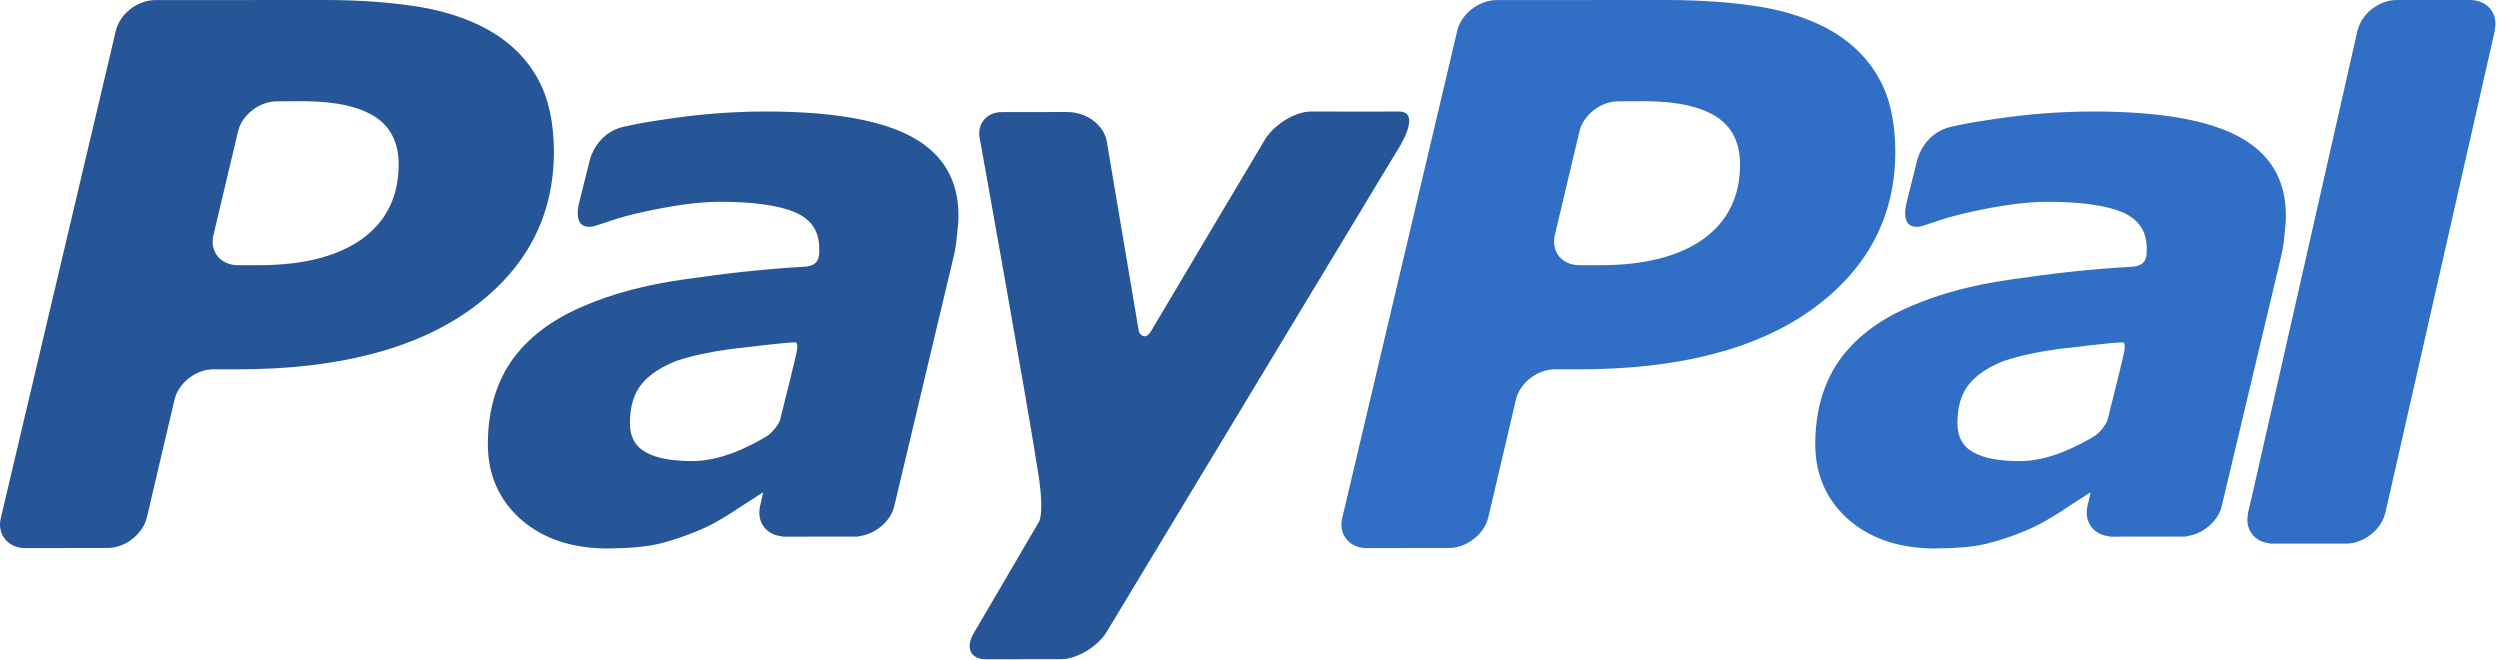
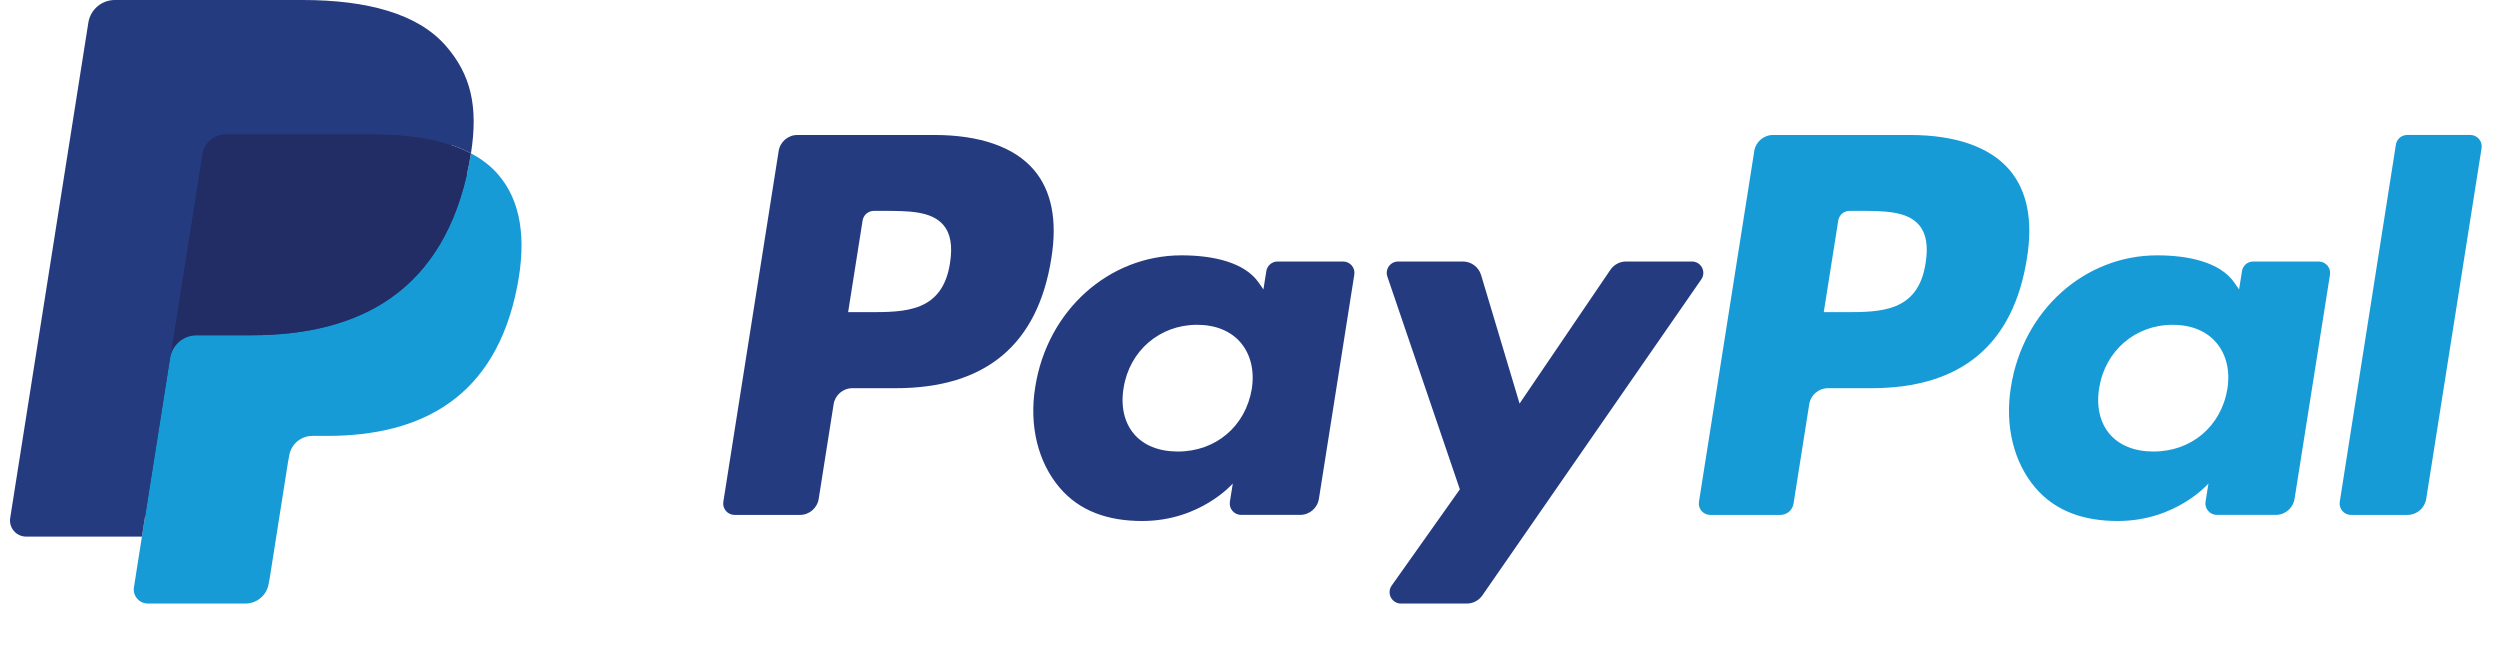
- <svg xmlns="http://www.w3.org/2000/svg" width="250" height="66" viewBox="0 0 250 66" fill="none">
-   <path fill-rule="evenodd" clip-rule="evenodd" d="M247.001 0H239.683C239.679 0 239.675 0.001 239.672 0.001L239.668 0C237.993 0 236.294 1.249 235.819 2.839C235.8 2.903 235.767 2.964 235.752 3.031C235.752 3.031 235.577 3.807 235.275 5.147L225.223 49.506C224.991 50.508 224.836 51.162 224.789 51.332L224.808 51.356C224.46 52.907 225.417 54.189 226.989 54.332L227.01 54.362H234.605C236.269 54.362 237.958 53.125 238.447 51.556C238.471 51.479 238.508 51.408 238.526 51.332L249.49 3.029L249.473 3.023C249.846 1.371 248.753 0 247.001 0ZM209.468 43.596C208.453 44.219 207.38 44.752 206.257 45.206C204.747 45.799 203.315 46.11 201.991 46.11C199.958 46.11 198.396 45.83 197.34 45.231C196.283 44.664 195.728 43.677 195.746 42.264C195.746 40.633 196.133 39.368 196.933 38.376C197.739 37.421 198.937 36.653 200.422 36.08C201.899 35.592 203.716 35.191 205.813 34.903C207.677 34.674 211.364 34.26 211.836 34.257C212.308 34.253 212.621 34 212.411 35.224C212.317 35.756 211.253 40.011 210.765 41.946C210.623 42.525 209.831 43.37 209.468 43.596C209.831 43.37 209.468 43.596 209.468 43.596ZM223.935 13.69C220.83 12.003 215.973 11.15 209.326 11.15C206.04 11.15 202.737 11.407 199.422 11.908C196.99 12.271 196.739 12.331 195.228 12.651C192.119 13.31 191.639 16.341 191.639 16.341L190.64 20.339C190.074 22.897 191.57 22.791 192.237 22.593C193.594 22.194 194.33 21.797 197.1 21.187C199.747 20.602 202.544 20.164 204.776 20.181C208.049 20.181 210.538 20.531 212.192 21.203C213.848 21.906 214.668 23.103 214.668 24.815C214.673 25.222 214.684 25.607 214.533 25.943C214.397 26.256 214.136 26.559 213.353 26.662C208.682 26.932 205.329 27.347 201.291 27.92C197.307 28.467 193.821 29.402 190.907 30.699C187.801 32.04 185.477 33.836 183.874 36.111C182.315 38.396 181.531 41.164 181.527 44.424C181.527 47.505 182.664 50.018 184.865 51.969C187.091 53.894 189.987 54.847 193.491 54.847C195.68 54.833 197.394 54.679 198.622 54.38C199.838 54.082 201.163 53.657 202.563 53.067C203.61 52.641 204.739 52.025 205.931 51.252C207.125 50.477 207.951 49.927 209.012 49.251L209.05 49.315L208.752 50.596C208.75 50.608 208.732 50.615 208.732 50.627L208.742 50.651C208.401 52.195 209.354 53.479 210.924 53.63L210.944 53.657H211.083L211.088 53.664C212.131 53.664 215.709 53.663 217.381 53.657H218.549C218.626 53.657 218.634 53.634 218.664 53.617C220.268 53.426 221.805 52.154 222.167 50.627L228.139 25.529C228.277 24.939 228.385 24.257 228.45 23.472C228.524 22.68 228.612 22.028 228.586 21.556C228.6 18.004 227.032 15.379 223.935 13.69ZM187.973 7.973C186.954 6.043 185.415 4.488 183.469 3.278C181.474 2.07 179.103 1.228 176.358 0.736C173.643 0.273 170.416 0.008 166.738 0L149.628 0.008C147.867 0.037 146.138 1.384 145.731 3.043L134.228 51.783C133.808 53.439 134.952 54.82 136.682 54.81L144.892 54.796C146.633 54.81 148.407 53.439 148.818 51.783L151.593 39.955C151.983 38.297 153.753 36.909 155.522 36.933H157.856C167.87 36.933 175.635 34.93 181.194 30.943C186.741 26.935 189.532 21.679 189.532 15.141C189.514 12.286 189.015 9.881 187.973 7.973ZM170.319 23.915C167.868 25.65 164.429 26.52 160.004 26.52H157.968C156.208 26.54 155.071 25.154 155.489 23.493L157.942 13.148C158.308 11.512 160.094 10.12 161.83 10.133L164.518 10.12C167.657 10.133 170.004 10.645 171.625 11.661C173.219 12.689 173.992 14.284 174.004 16.409C174.011 19.648 172.78 22.139 170.319 23.915Z" fill="#306FC5" />
-   <path fill-rule="evenodd" clip-rule="evenodd" d="M131.11 11.15C129.552 11.15 127.509 12.385 126.541 13.878C126.541 13.878 116.12 31.378 115.096 33.127C114.54 34.068 113.976 33.47 113.882 33.12C113.806 32.695 110.652 13.993 110.652 13.993C110.298 12.487 108.692 11.195 106.684 11.201L100.185 11.21C98.619 11.21 97.642 12.439 97.99 13.925C97.99 13.925 102.958 41.504 103.926 47.99C104.409 51.578 103.876 52.214 103.876 52.214L97.436 63.212C96.493 64.704 97.01 65.926 98.569 65.926L106.099 65.92C107.659 65.92 109.724 64.704 110.652 63.21L139.623 15.216C139.623 15.216 142.394 11.116 139.838 11.15C138.095 11.174 131.11 11.15 131.11 11.15ZM76.72 43.596C75.706 44.219 74.634 44.749 73.511 45.205C72.001 45.795 70.562 46.108 69.242 46.108C67.215 46.108 65.649 45.827 64.591 45.231C63.535 44.662 62.978 43.675 62.996 42.262C62.996 40.635 63.386 39.365 64.186 38.375C64.993 37.419 66.185 36.649 67.67 36.077C69.151 35.587 70.973 35.191 73.064 34.903C74.928 34.674 78.62 34.261 79.09 34.255C79.557 34.254 79.872 33.998 79.662 35.221C79.571 35.753 78.505 40.011 78.017 41.944C77.87 42.527 77.078 43.372 76.72 43.596C77.078 43.372 76.72 43.596 76.72 43.596ZM91.192 13.689C88.087 12.002 83.231 11.15 76.585 11.15C73.297 11.15 69.995 11.405 66.679 11.907C64.242 12.267 63.998 12.329 62.485 12.649C59.374 13.31 58.896 16.339 58.896 16.339L57.897 20.339C57.332 22.895 58.83 22.79 59.494 22.591C60.848 22.192 61.588 21.797 64.358 21.184C67.001 20.602 69.802 20.165 72.031 20.18C75.307 20.18 77.793 20.528 79.448 21.2C81.105 21.903 81.921 23.103 81.921 24.814C81.931 25.221 81.94 25.607 81.793 25.94C81.654 26.256 81.39 26.557 80.607 26.659C75.941 26.933 72.59 27.347 68.545 27.92C64.561 28.467 61.077 29.402 58.161 30.697C55.055 32.039 52.733 33.837 51.134 36.111C49.569 38.395 48.787 41.162 48.784 44.424C48.784 47.504 49.922 50.018 52.12 51.968C54.348 53.893 57.241 54.847 60.745 54.847C62.936 54.833 64.648 54.676 65.88 54.38C67.094 54.079 68.422 53.657 69.816 53.067C70.867 52.641 71.993 52.022 73.187 51.251C74.377 50.477 75.208 49.927 76.272 49.251L76.305 49.314L76.007 50.594C76.004 50.606 75.988 50.614 75.988 50.629L76 50.649C75.659 52.196 76.609 53.479 78.181 53.628L78.201 53.657H78.338L78.342 53.667C79.387 53.667 82.967 53.661 84.635 53.657H85.804C85.882 53.657 85.893 53.632 85.918 53.616C87.526 53.419 89.058 52.15 89.424 50.629L95.396 25.528C95.531 24.939 95.641 24.257 95.701 23.474C95.781 22.677 95.868 22.028 95.844 21.558C95.858 18.003 94.288 15.377 91.192 13.689ZM53.832 7.973C52.813 6.043 51.274 4.488 49.328 3.278C47.333 2.07 44.962 1.228 42.217 0.736C39.503 0.273 36.275 0.008 32.598 0L15.488 0.008C13.726 0.037 11.997 1.384 11.59 3.043L0.087 51.783C-0.333 53.439 0.812 54.82 2.542 54.81L10.752 54.796C12.492 54.81 14.267 53.439 14.678 51.783L17.453 39.955C17.842 38.297 19.612 36.909 21.382 36.933H23.715C33.73 36.933 41.494 34.93 47.054 30.943C52.6 26.935 55.392 21.679 55.392 15.141C55.374 12.286 54.875 9.881 53.832 7.973ZM36.179 23.915C33.728 25.65 30.289 26.52 25.863 26.52H23.828C22.068 26.54 20.93 25.154 21.349 23.493L23.802 13.148C24.168 11.512 25.954 10.12 27.69 10.133L30.378 10.12C33.516 10.133 35.864 10.645 37.485 11.661C39.079 12.689 39.852 14.284 39.864 16.409C39.871 19.648 38.64 22.139 36.179 23.915Z" fill="#265697" />
+ <svg xmlns="http://www.w3.org/2000/svg" version="1.1" id="Layer_1" x="0px" y="0px" width="250px" height="66px" viewBox="0 0 124 33" enable-background="new 0 0 124 33" xml:space="preserve">
+   <path fill="#253B80" d="M46.211,6.749h-6.839c-0.468,0-0.866,0.34-0.939,0.802l-2.766,17.537c-0.055,0.346,0.213,0.658,0.564,0.658  h3.265c0.468,0,0.866-0.34,0.939-0.803l0.746-4.73c0.072-0.463,0.471-0.803,0.938-0.803h2.165c4.505,0,7.105-2.18,7.784-6.5  c0.306-1.89,0.013-3.375-0.872-4.415C50.224,7.353,48.5,6.749,46.211,6.749z M47,13.154c-0.374,2.454-2.249,2.454-4.062,2.454  h-1.032l0.724-4.583c0.043-0.277,0.283-0.481,0.563-0.481h0.473c1.235,0,2.4,0,3.002,0.704C47.027,11.668,47.137,12.292,47,13.154z" />
+   <path fill="#253B80" d="M66.654,13.075h-3.275c-0.279,0-0.52,0.204-0.563,0.481l-0.145,0.916l-0.229-0.332  c-0.709-1.029-2.29-1.373-3.868-1.373c-3.619,0-6.71,2.741-7.312,6.586c-0.313,1.918,0.132,3.752,1.22,5.031  c0.998,1.176,2.426,1.666,4.125,1.666c2.916,0,4.533-1.875,4.533-1.875l-0.146,0.91c-0.055,0.348,0.213,0.66,0.562,0.66h2.95  c0.469,0,0.865-0.34,0.939-0.803l1.77-11.209C67.271,13.388,67.004,13.075,66.654,13.075z M62.089,19.449  c-0.316,1.871-1.801,3.127-3.695,3.127c-0.951,0-1.711-0.305-2.199-0.883c-0.484-0.574-0.668-1.391-0.514-2.301  c0.295-1.855,1.805-3.152,3.67-3.152c0.93,0,1.686,0.309,2.184,0.892C62.034,17.721,62.232,18.543,62.089,19.449z" />
+   <path fill="#253B80" d="M84.096,13.075h-3.291c-0.314,0-0.609,0.156-0.787,0.417l-4.539,6.686l-1.924-6.425  c-0.121-0.402-0.492-0.678-0.912-0.678h-3.234c-0.393,0-0.666,0.384-0.541,0.754l3.625,10.638l-3.408,4.811  c-0.268,0.379,0.002,0.9,0.465,0.9h3.287c0.312,0,0.604-0.152,0.781-0.408L84.564,13.97C84.826,13.592,84.557,13.075,84.096,13.075z  " />
+   <path fill="#179BD7" d="M94.992,6.749h-6.84c-0.467,0-0.865,0.34-0.938,0.802l-2.766,17.537c-0.055,0.346,0.213,0.658,0.562,0.658  h3.51c0.326,0,0.605-0.238,0.656-0.562l0.785-4.971c0.072-0.463,0.471-0.803,0.938-0.803h2.164c4.506,0,7.105-2.18,7.785-6.5  c0.307-1.89,0.012-3.375-0.873-4.415C99.004,7.353,97.281,6.749,94.992,6.749z M95.781,13.154c-0.373,2.454-2.248,2.454-4.062,2.454  h-1.031l0.725-4.583c0.043-0.277,0.281-0.481,0.562-0.481h0.473c1.234,0,2.4,0,3.002,0.704  C95.809,11.668,95.918,12.292,95.781,13.154z" />
+   <path fill="#179BD7" d="M115.434,13.075h-3.273c-0.281,0-0.52,0.204-0.562,0.481l-0.145,0.916l-0.23-0.332  c-0.709-1.029-2.289-1.373-3.867-1.373c-3.619,0-6.709,2.741-7.311,6.586c-0.312,1.918,0.131,3.752,1.219,5.031  c1,1.176,2.426,1.666,4.125,1.666c2.916,0,4.533-1.875,4.533-1.875l-0.146,0.91c-0.055,0.348,0.213,0.66,0.564,0.66h2.949  c0.467,0,0.865-0.34,0.938-0.803l1.771-11.209C116.053,13.388,115.785,13.075,115.434,13.075z M110.869,19.449  c-0.314,1.871-1.801,3.127-3.695,3.127c-0.949,0-1.711-0.305-2.199-0.883c-0.484-0.574-0.666-1.391-0.514-2.301  c0.297-1.855,1.805-3.152,3.67-3.152c0.93,0,1.686,0.309,2.184,0.892C110.816,17.721,111.014,18.543,110.869,19.449z" />
+   <path fill="#179BD7" d="M119.295,7.23l-2.807,17.858c-0.055,0.346,0.213,0.658,0.562,0.658h2.822c0.469,0,0.867-0.34,0.939-0.803  l2.768-17.536c0.055-0.346-0.213-0.659-0.562-0.659h-3.16C119.578,6.749,119.338,6.953,119.295,7.23z" />
+   <path fill="#253B80" d="M7.266,29.154l0.523-3.322l-1.165-0.027H1.061L4.927,1.292C4.939,1.218,4.978,1.149,5.035,1.1  c0.057-0.049,0.13-0.076,0.206-0.076h9.38c3.114,0,5.263,0.648,6.385,1.927c0.526,0.6,0.861,1.227,1.023,1.917  c0.17,0.724,0.173,1.589,0.007,2.644l-0.012,0.077v0.676l0.526,0.298c0.443,0.235,0.795,0.504,1.065,0.812  c0.45,0.513,0.741,1.165,0.864,1.938c0.127,0.795,0.085,1.741-0.123,2.812c-0.24,1.232-0.628,2.305-1.152,3.183  c-0.482,0.809-1.096,1.48-1.825,2c-0.696,0.494-1.523,0.869-2.458,1.109c-0.906,0.236-1.939,0.355-3.072,0.355h-0.73  c-0.522,0-1.029,0.188-1.427,0.525c-0.399,0.344-0.663,0.814-0.744,1.328l-0.055,0.299l-0.924,5.855l-0.042,0.215  c-0.011,0.068-0.03,0.102-0.058,0.125c-0.025,0.021-0.061,0.035-0.096,0.035H7.266z" />
+   <path fill="#179BD7" d="M23.048,7.667L23.048,7.667L23.048,7.667c-0.028,0.179-0.06,0.362-0.096,0.55  c-1.237,6.351-5.469,8.545-10.874,8.545H9.326c-0.661,0-1.218,0.48-1.321,1.132l0,0l0,0L6.596,26.83l-0.399,2.533  c-0.067,0.428,0.263,0.814,0.695,0.814h4.881c0.578,0,1.069-0.42,1.16-0.99l0.048-0.248l0.919-5.832l0.059-0.32  c0.09-0.572,0.582-0.992,1.16-0.992h0.73c4.729,0,8.431-1.92,9.513-7.476c0.452-2.321,0.218-4.259-0.978-5.622  C24.022,8.286,23.573,7.945,23.048,7.667z" />
+   <path fill="#222D65" d="M21.754,7.151c-0.189-0.055-0.384-0.105-0.584-0.15c-0.201-0.044-0.407-0.083-0.619-0.117  c-0.742-0.12-1.555-0.177-2.426-0.177h-7.352c-0.181,0-0.353,0.041-0.507,0.115C9.927,6.985,9.675,7.306,9.614,7.699L8.05,17.605  l-0.045,0.289c0.103-0.652,0.66-1.132,1.321-1.132h2.752c5.405,0,9.637-2.195,10.874-8.545c0.037-0.188,0.068-0.371,0.096-0.55  c-0.313-0.166-0.652-0.308-1.017-0.429C21.941,7.208,21.848,7.179,21.754,7.151z" />
+   <path fill="#253B80" d="M9.614,7.699c0.061-0.393,0.313-0.714,0.652-0.876c0.155-0.074,0.326-0.115,0.507-0.115h7.352  c0.871,0,1.684,0.057,2.426,0.177c0.212,0.034,0.418,0.073,0.619,0.117c0.2,0.045,0.395,0.095,0.584,0.15  c0.094,0.028,0.187,0.057,0.278,0.086c0.365,0.121,0.704,0.264,1.017,0.429c0.368-2.347-0.003-3.945-1.272-5.392  C20.378,0.682,17.853,0,14.622,0h-9.38c-0.66,0-1.223,0.48-1.325,1.133L0.01,25.898c-0.077,0.49,0.301,0.932,0.795,0.932h5.791  l1.454-9.225L9.614,7.699z" />
</svg>
